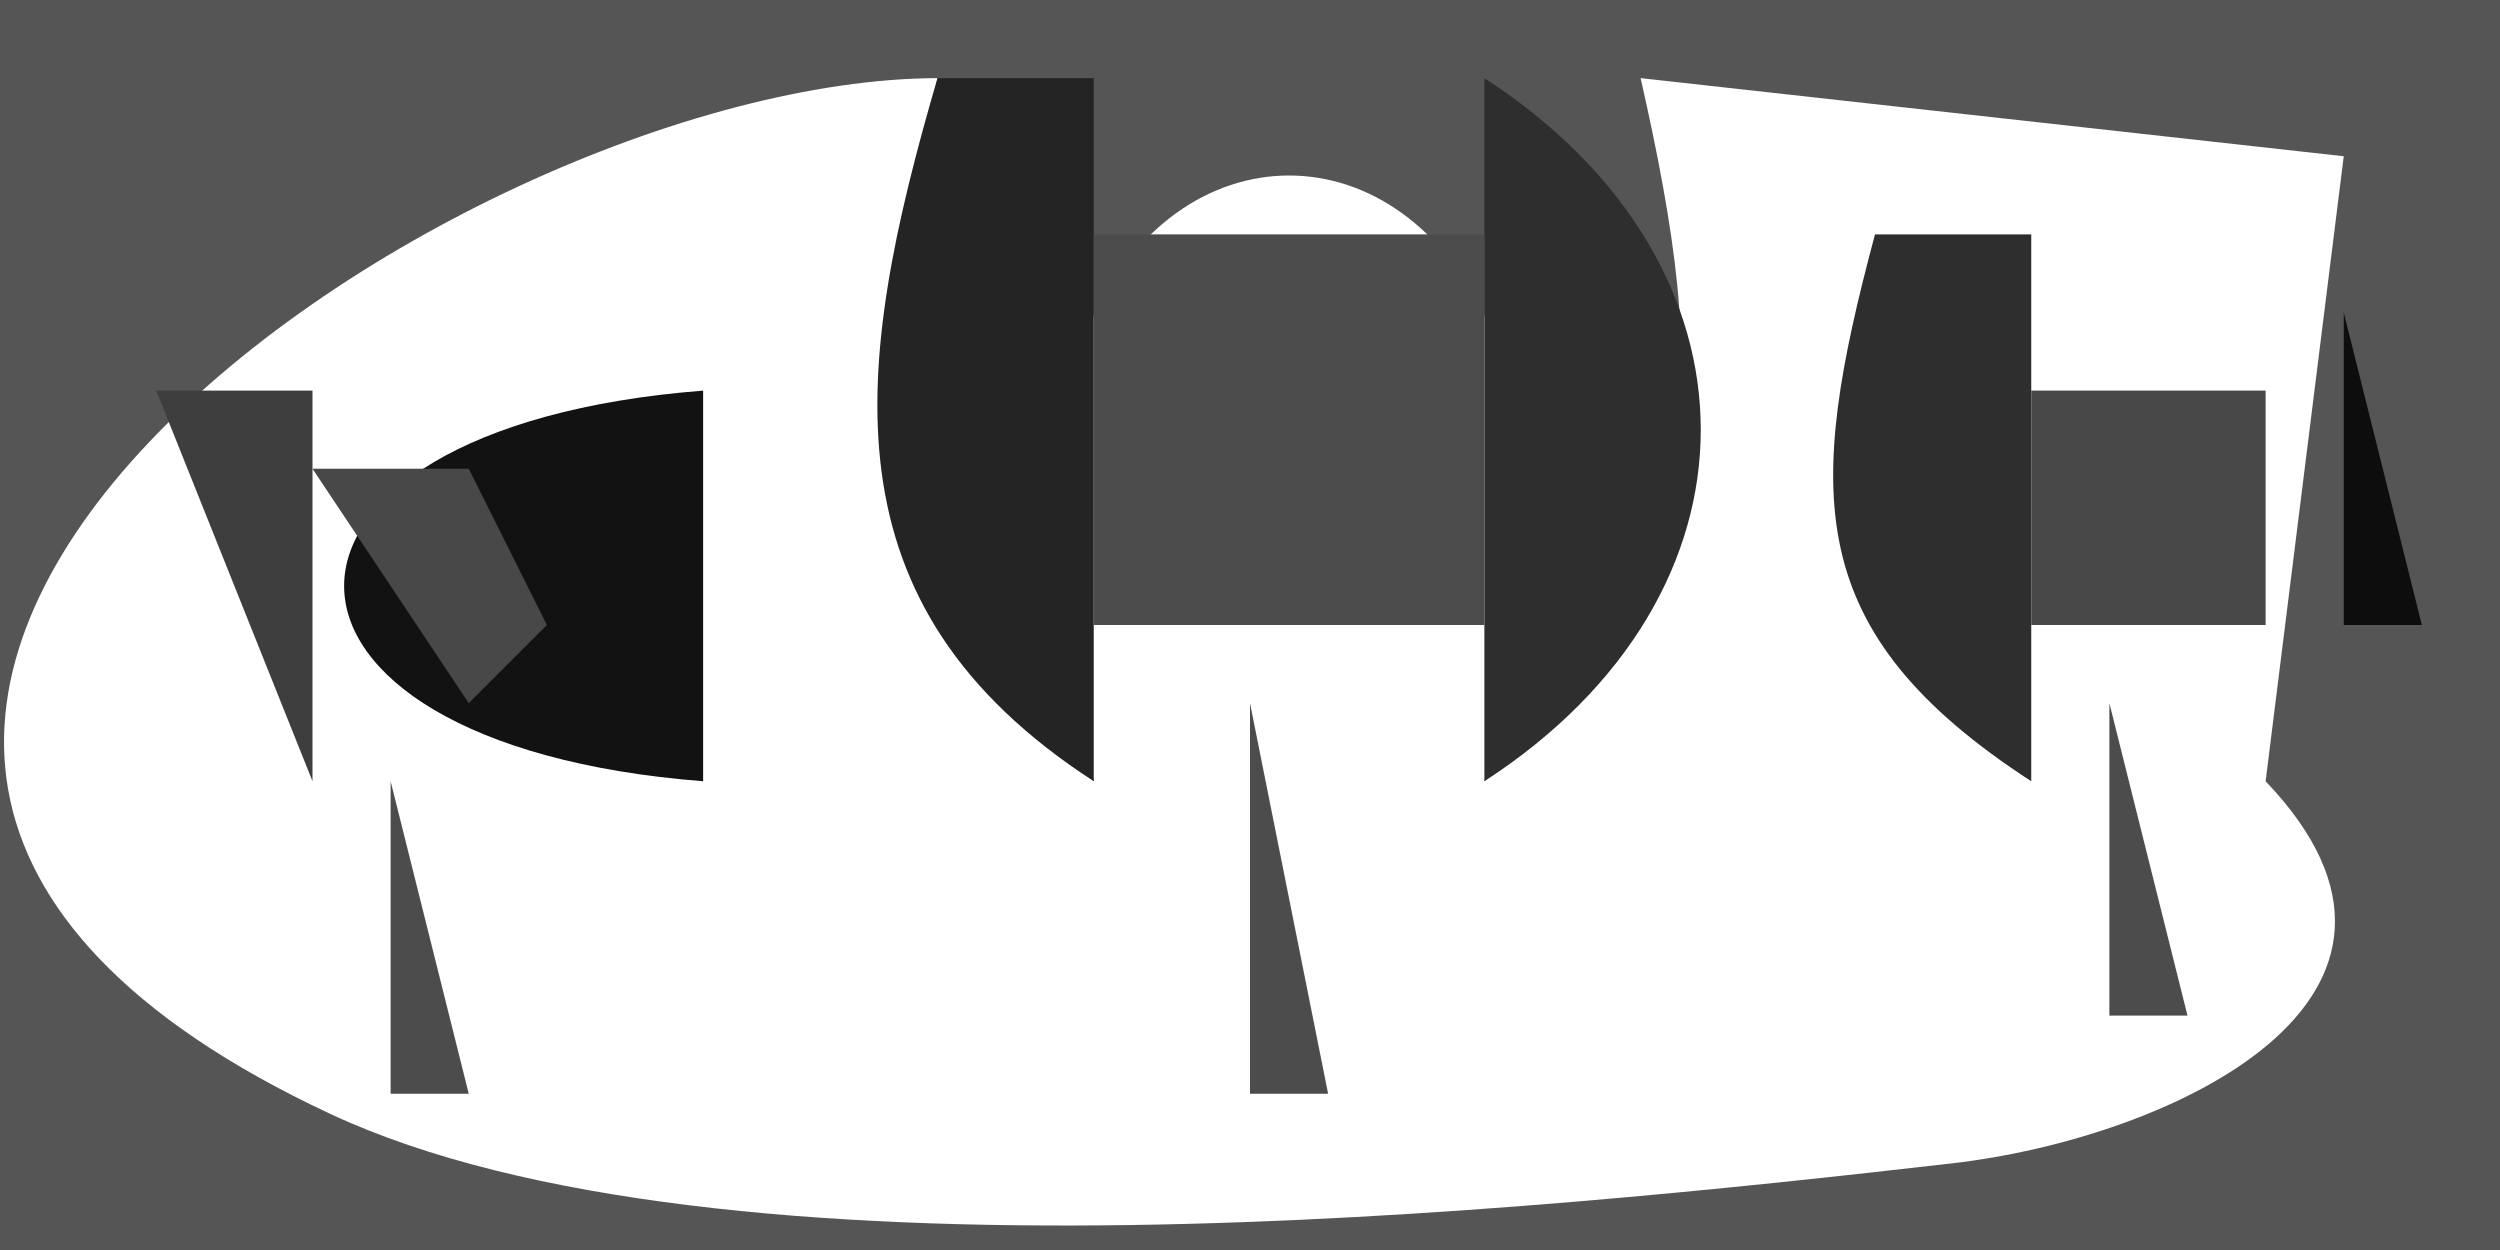
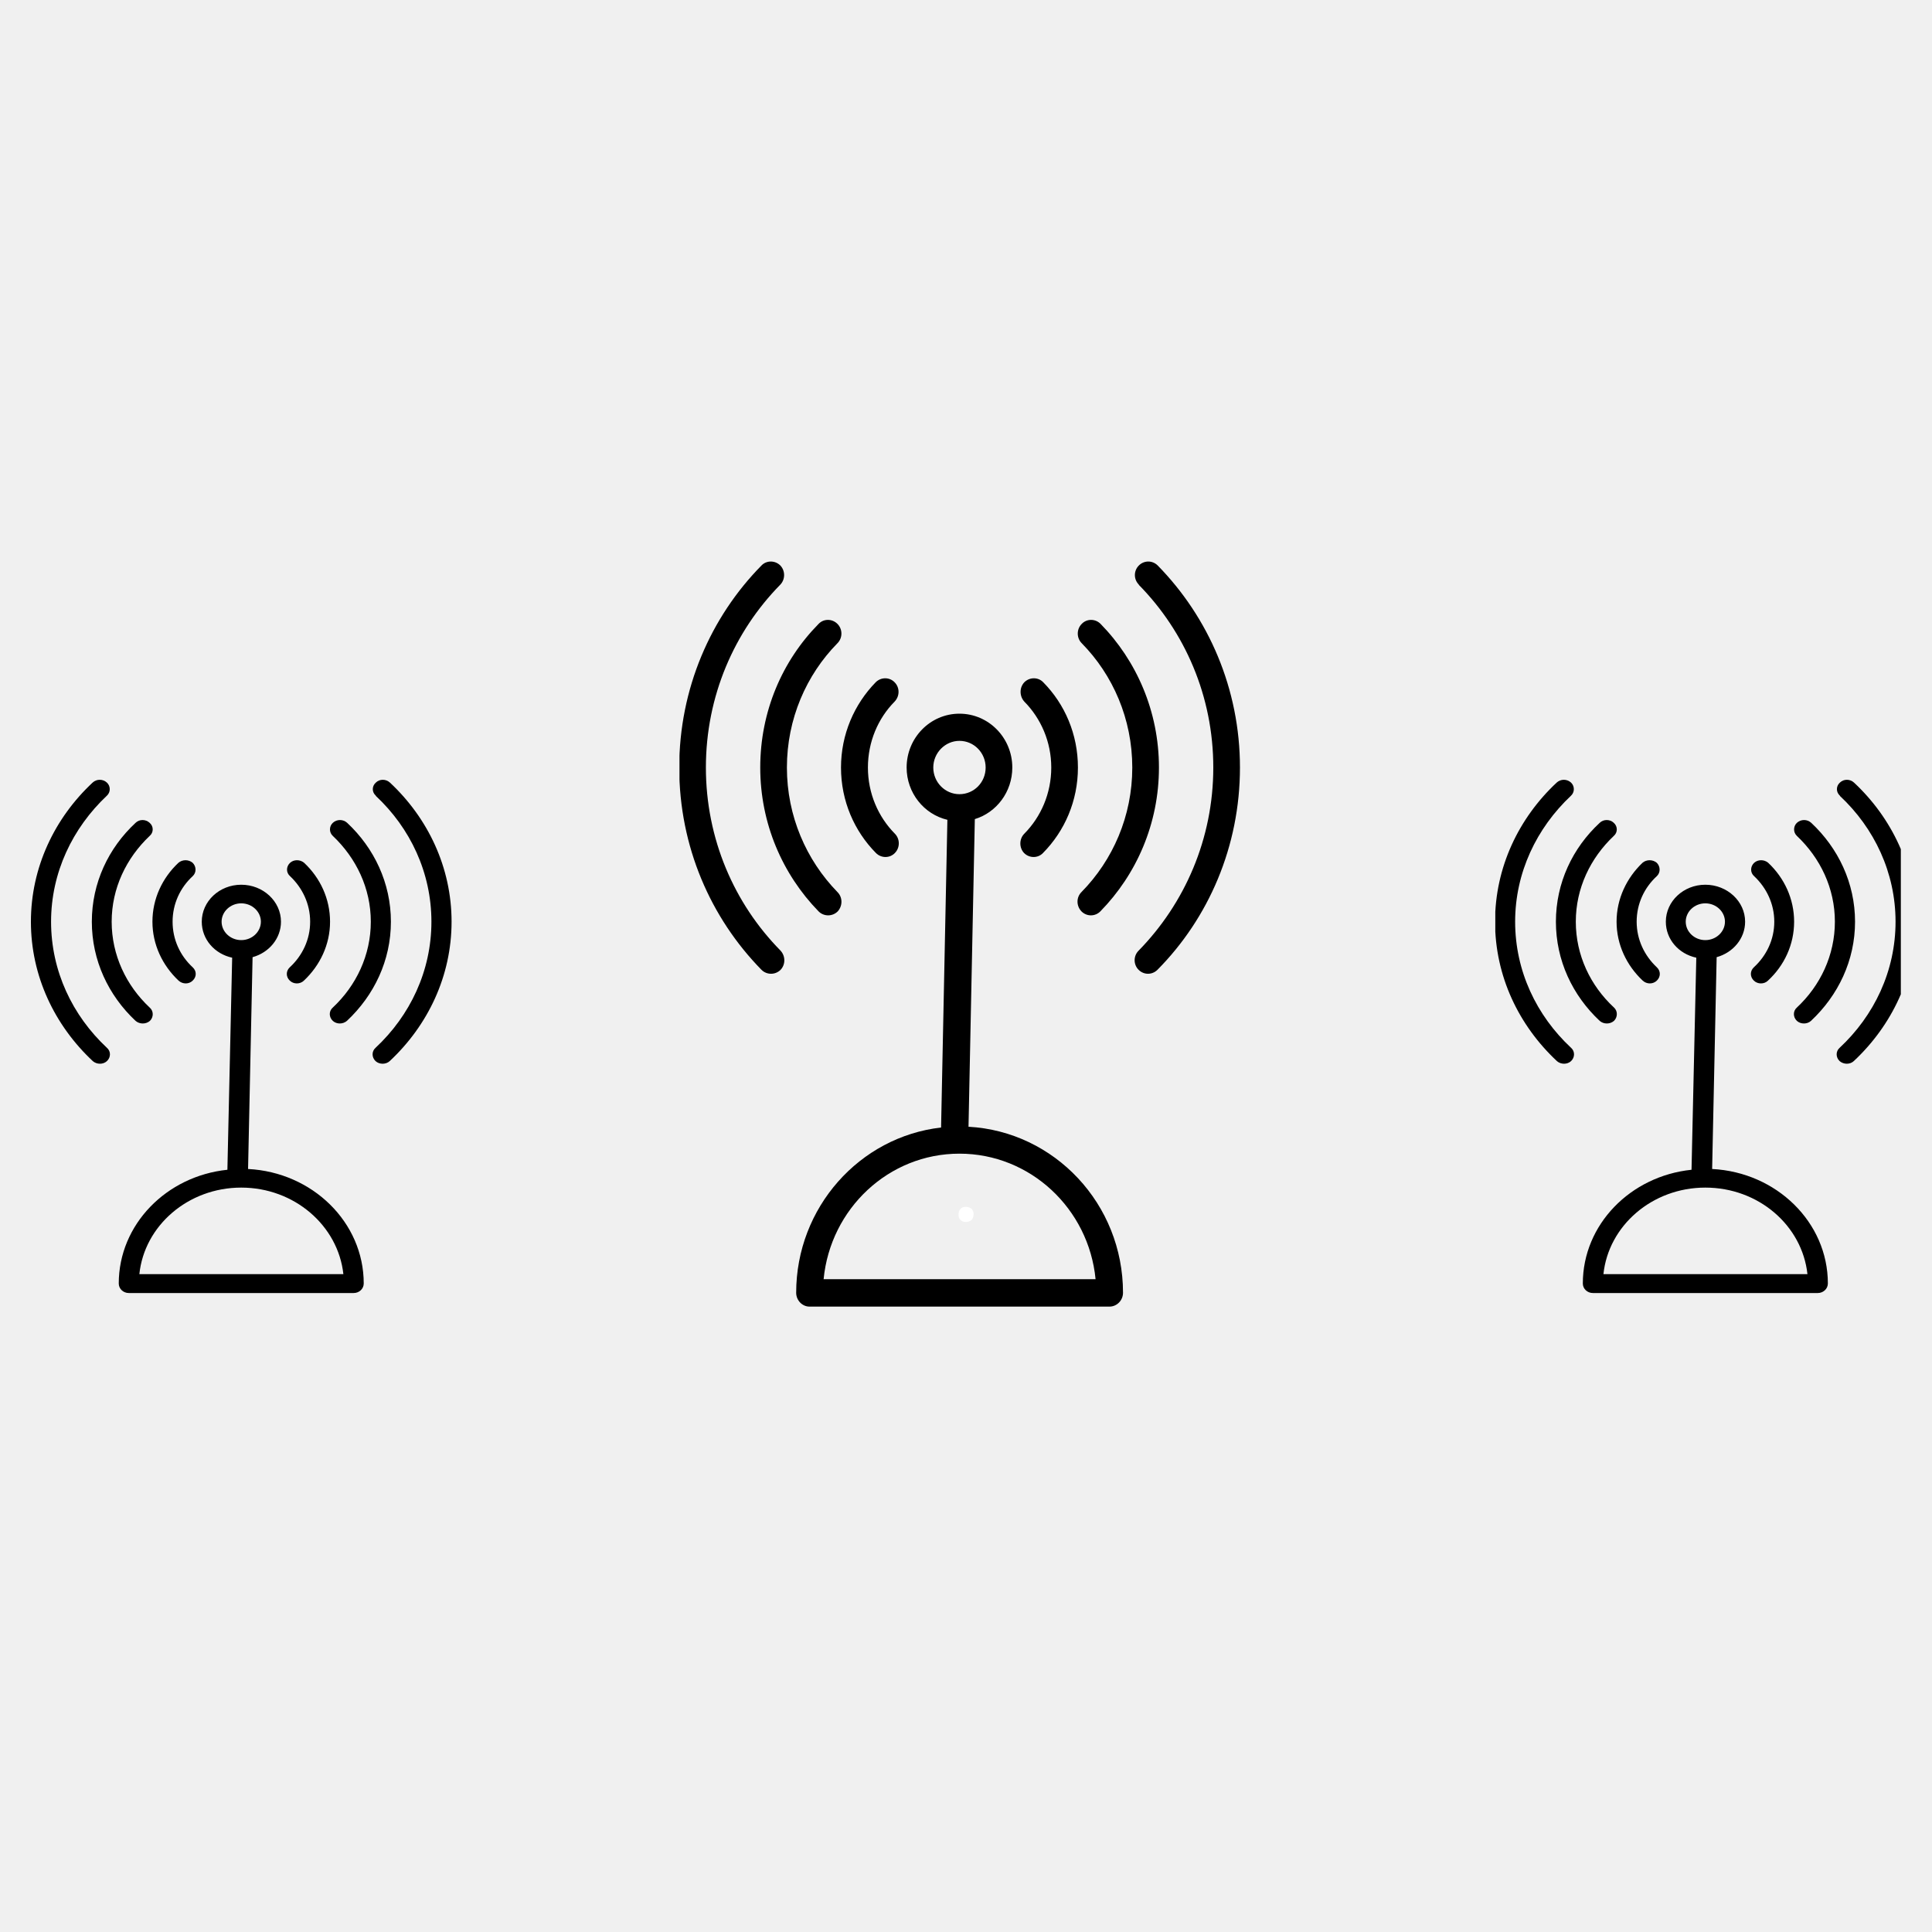
- <svg width="32" height="16">
-   <path style="fill:#555555; stroke:none;" d="M0 0L0 16L32 16L32 0L0 0z" />
-   <path style="fill:#ffffff; stroke:none;" d="M29 10L30 2L21 1C21.882 4.893 21.908 7.142 19 10C22.022 -0.338 10.978 -0.338 14 10C11.092 7.142 11.118 4.893 12 1C5.675 1.018 -6.315 9.332 4.228 14.258C9.215 16.587 19.58 15.512 24.985 14.891C27.786 14.569 31.65 12.774 29 10z" />
-   <path style="fill:#242424; stroke:none;" d="M12 1C10.91 4.731 10.519 7.743 14 10L14 1L12 1z" />
-   <path style="fill:#2e2e2e; stroke:none;" d="M19 1L19 10C22.693 7.606 22.693 3.394 19 1z" />
-   <path style="fill:#4c4c4c; stroke:none;" d="M14 3L14 8L19 8L19 3L14 3z" />
-   <path style="fill:#2e2e2e; stroke:none;" d="M24 3C23.117 6.304 23.043 8.08 26 10L26 3L24 3z" />
-   <path style="fill:#0d0d0d; stroke:none;" d="M30 4L30 8L31 8L30 4z" />
-   <path style="fill:#3e3e3e; stroke:none;" d="M2 5L4 10L4 5L2 5z" />
-   <path style="fill:#121212; stroke:none;" d="M9 10L9 5C2.873 5.477 2.873 9.523 9 10z" />
-   <path style="fill:#484848; stroke:none;" d="M26 5L26 8L29 8L29 5L26 5M4 6L6 9L7 8L6 6L4 6z" />
-   <path style="fill:#4c4c4c; stroke:none;" d="M16 9L16 14L17 14L16 9M27 9L27 13L28 13L27 9M5 10L5 14L6 14L5 10z" />
+ <svg xmlns="http://www.w3.org/2000/svg" width="40" zoomAndPan="magnify" viewBox="0 0 30 30" height="40" preserveAspectRatio="xMidYMid meet" version="1.0">
+   <defs>
+     <g />
+     <clipPath id="031db2646d">
+       <path d="M 0.484 12.102 L 7.016 12.102 L 7.016 20.086 L 0.484 20.086 Z M 0.484 12.102 " clip-rule="nonzero" />
+     </clipPath>
+     <clipPath id="706ddebca8">
+       <path d="M 0.652 2 L 1.348 2 L 1.348 3 L 0.652 3 Z M 0.652 2 " clip-rule="nonzero" />
+     </clipPath>
+     <clipPath id="a9895e6689">
+       <rect x="0" width="2" y="0" height="4" />
+     </clipPath>
+     <clipPath id="0706aecd71">
+       <path d="M 10.551 8.699 L 19.258 8.699 L 19.258 20.312 L 10.551 20.312 Z M 10.551 8.699 " clip-rule="nonzero" />
+     </clipPath>
+     <clipPath id="33371f82f7">
+       <path d="M 23.219 12.102 L 29.516 12.102 L 29.516 20.086 L 23.219 20.086 Z M 23.219 12.102 " clip-rule="nonzero" />
+     </clipPath>
+   </defs>
+   <g clip-path="url(#031db2646d)">
+     <path fill="#000000" d="M 3.852 18.152 C 4.852 18.203 5.648 18.98 5.648 19.93 C 5.648 20.012 5.578 20.078 5.492 20.078 L 2 20.078 C 1.914 20.078 1.844 20.012 1.844 19.93 C 1.844 19.016 2.582 18.262 3.531 18.164 L 3.605 14.871 C 3.332 14.812 3.133 14.586 3.133 14.312 C 3.133 13.996 3.406 13.738 3.746 13.738 C 4.086 13.738 4.363 13.996 4.363 14.312 C 4.363 14.574 4.176 14.793 3.922 14.863 Z M 4.051 14.312 C 4.051 14.156 3.914 14.027 3.746 14.027 C 3.578 14.027 3.441 14.156 3.441 14.312 C 3.441 14.469 3.578 14.598 3.746 14.598 C 3.914 14.598 4.051 14.469 4.051 14.312 Z M 5.332 19.785 C 5.25 19.031 4.57 18.441 3.746 18.441 C 2.922 18.441 2.242 19.031 2.164 19.785 Z M 5.836 12.355 C 5.773 12.301 5.773 12.207 5.836 12.152 C 5.895 12.094 5.992 12.094 6.055 12.152 C 6.645 12.703 7.012 13.469 7.012 14.312 C 7.012 15.156 6.645 15.922 6.051 16.477 C 5.992 16.531 5.891 16.531 5.832 16.477 C 5.77 16.418 5.77 16.324 5.832 16.27 C 6.367 15.77 6.699 15.078 6.699 14.312 C 6.699 13.551 6.371 12.859 5.836 12.359 Z M 5.168 12.98 C 5.109 12.926 5.109 12.832 5.168 12.777 C 5.23 12.719 5.328 12.719 5.391 12.777 C 5.809 13.168 6.07 13.711 6.07 14.312 C 6.07 14.914 5.809 15.457 5.387 15.852 C 5.324 15.906 5.227 15.906 5.168 15.852 C 5.105 15.793 5.105 15.699 5.168 15.645 C 5.531 15.305 5.758 14.832 5.758 14.312 C 5.758 13.793 5.531 13.324 5.168 12.98 Z M 4.504 13.605 C 4.441 13.551 4.441 13.457 4.504 13.398 C 4.562 13.344 4.66 13.344 4.723 13.398 C 4.973 13.633 5.125 13.957 5.125 14.312 C 5.125 14.668 4.969 14.992 4.719 15.227 C 4.66 15.285 4.559 15.285 4.5 15.227 C 4.438 15.168 4.438 15.078 4.5 15.02 C 4.695 14.84 4.816 14.59 4.816 14.312 C 4.816 14.035 4.695 13.785 4.504 13.605 Z M 1.438 12.152 C 1.5 12.094 1.598 12.094 1.66 12.152 C 1.719 12.207 1.719 12.301 1.66 12.355 C 1.125 12.859 0.793 13.551 0.793 14.312 C 0.793 15.078 1.125 15.77 1.66 16.27 C 1.723 16.324 1.723 16.418 1.66 16.477 C 1.602 16.531 1.504 16.531 1.441 16.477 C 0.848 15.922 0.48 15.156 0.48 14.312 C 0.48 13.469 0.848 12.703 1.438 12.152 Z M 2.105 12.777 C 2.164 12.719 2.262 12.719 2.324 12.777 C 2.387 12.832 2.387 12.926 2.324 12.98 C 1.961 13.324 1.734 13.793 1.734 14.312 C 1.734 14.832 1.961 15.305 2.324 15.645 C 2.387 15.699 2.387 15.793 2.328 15.852 C 2.266 15.906 2.168 15.906 2.105 15.852 C 1.684 15.457 1.426 14.914 1.426 14.312 C 1.426 13.711 1.684 13.168 2.105 12.777 Z M 2.77 13.398 C 2.832 13.344 2.93 13.344 2.992 13.398 C 3.051 13.457 3.051 13.551 2.992 13.605 C 2.797 13.785 2.68 14.035 2.68 14.312 C 2.68 14.59 2.797 14.84 2.992 15.02 C 3.055 15.078 3.055 15.168 2.992 15.227 C 2.934 15.285 2.836 15.285 2.773 15.227 C 2.523 14.992 2.367 14.668 2.367 14.312 C 2.367 13.957 2.52 13.633 2.77 13.398 Z M 2.77 13.398 " fill-opacity="1" fill-rule="evenodd" />
+   </g>
+   <g transform="matrix(1, 0, 0, 1, 14, 16)">
+     <g clip-path="url(#a9895e6689)">
+       <g clip-path="url(#706ddebca8)">
+         <g fill="#ffffff" fill-opacity="1">
+           <g transform="translate(0.742961, 2.958582)">
+             <g>
+               <path d="M 0.25 0.016 C 0.219 0.016 0.191 0.004 0.172 -0.016 C 0.148 -0.035 0.141 -0.062 0.141 -0.094 C 0.141 -0.133 0.148 -0.164 0.172 -0.188 C 0.191 -0.207 0.219 -0.219 0.25 -0.219 C 0.289 -0.219 0.32 -0.207 0.344 -0.188 C 0.363 -0.164 0.375 -0.141 0.375 -0.109 C 0.375 -0.066 0.363 -0.035 0.344 -0.016 C 0.32 0.004 0.289 0.016 0.25 0.016 Z M 0.25 0.016 " />
+             </g>
+           </g>
+         </g>
+       </g>
+     </g>
+   </g>
+   <g clip-path="url(#0706aecd71)">
+     <path fill="#000000" d="M 15.039 17.496 C 16.375 17.57 17.438 18.695 17.438 20.074 C 17.438 20.191 17.344 20.289 17.227 20.289 L 12.57 20.289 C 12.457 20.289 12.363 20.191 12.363 20.074 C 12.363 18.75 13.348 17.652 14.613 17.508 L 14.711 12.73 C 14.348 12.645 14.078 12.312 14.078 11.918 C 14.078 11.457 14.445 11.082 14.898 11.082 C 15.352 11.082 15.719 11.457 15.719 11.918 C 15.719 12.297 15.473 12.617 15.137 12.719 Z M 15.305 11.918 C 15.305 11.691 15.125 11.504 14.898 11.504 C 14.676 11.504 14.492 11.691 14.492 11.918 C 14.492 12.148 14.676 12.332 14.898 12.332 C 15.125 12.332 15.305 12.148 15.305 11.918 Z M 17.012 19.863 C 16.906 18.77 16 17.914 14.898 17.914 C 13.797 17.914 12.895 18.77 12.789 19.863 Z M 17.684 9.078 C 17.602 8.996 17.602 8.863 17.684 8.781 C 17.766 8.699 17.895 8.699 17.977 8.781 C 18.766 9.586 19.254 10.695 19.254 11.918 C 19.254 13.145 18.766 14.258 17.973 15.059 C 17.891 15.141 17.762 15.141 17.68 15.059 C 17.598 14.977 17.598 14.844 17.68 14.762 C 18.395 14.031 18.84 13.027 18.84 11.918 C 18.84 10.809 18.398 9.809 17.684 9.082 Z M 16.797 9.988 C 16.715 9.906 16.715 9.77 16.797 9.688 C 16.875 9.605 17.008 9.605 17.09 9.688 C 17.648 10.258 17.996 11.047 17.996 11.918 C 17.996 12.789 17.648 13.578 17.086 14.152 C 17.004 14.234 16.875 14.234 16.793 14.152 C 16.711 14.066 16.711 13.934 16.793 13.852 C 17.281 13.355 17.582 12.672 17.582 11.918 C 17.582 11.164 17.281 10.48 16.797 9.988 Z M 15.906 10.895 C 15.828 10.809 15.828 10.676 15.906 10.594 C 15.988 10.512 16.121 10.512 16.199 10.594 C 16.535 10.934 16.738 11.402 16.738 11.918 C 16.738 12.438 16.531 12.906 16.195 13.246 C 16.117 13.328 15.984 13.328 15.902 13.246 C 15.824 13.164 15.824 13.027 15.906 12.945 C 16.164 12.684 16.324 12.32 16.324 11.918 C 16.324 11.52 16.164 11.156 15.906 10.895 Z M 11.824 8.781 C 11.902 8.699 12.035 8.699 12.117 8.781 C 12.195 8.863 12.195 8.996 12.117 9.078 C 11.402 9.805 10.961 10.809 10.961 11.918 C 10.961 13.027 11.402 14.031 12.117 14.758 C 12.199 14.844 12.199 14.977 12.121 15.059 C 12.039 15.141 11.906 15.141 11.824 15.059 C 11.035 14.254 10.547 13.145 10.547 11.918 C 10.547 10.695 11.035 9.582 11.824 8.781 Z M 12.711 9.688 C 12.789 9.605 12.922 9.605 13.004 9.688 C 13.086 9.77 13.086 9.906 13.004 9.988 C 12.52 10.48 12.219 11.164 12.219 11.918 C 12.219 12.672 12.52 13.355 13.004 13.852 C 13.086 13.934 13.086 14.066 13.008 14.152 C 12.926 14.234 12.793 14.234 12.711 14.152 C 12.152 13.578 11.805 12.789 11.805 11.918 C 11.805 11.047 12.148 10.258 12.711 9.688 Z M 13.598 10.594 C 13.68 10.512 13.812 10.512 13.891 10.594 C 13.973 10.676 13.973 10.809 13.891 10.895 C 13.633 11.156 13.477 11.52 13.477 11.918 C 13.477 12.32 13.637 12.684 13.895 12.945 C 13.977 13.027 13.977 13.164 13.895 13.246 C 13.816 13.328 13.684 13.328 13.602 13.246 C 13.266 12.906 13.059 12.438 13.059 11.918 C 13.059 11.402 13.266 10.934 13.598 10.594 Z M 13.598 10.594 " fill-opacity="1" fill-rule="evenodd" />
+   </g>
+   <g clip-path="url(#33371f82f7)">
+     <path fill="#000000" d="M 26.586 18.152 C 27.586 18.203 28.383 18.98 28.383 19.93 C 28.383 20.012 28.312 20.078 28.227 20.078 L 24.734 20.078 C 24.648 20.078 24.578 20.012 24.578 19.93 C 24.578 19.016 25.316 18.262 26.266 18.164 L 26.34 14.871 C 26.066 14.812 25.867 14.586 25.867 14.312 C 25.867 13.996 26.141 13.738 26.48 13.738 C 26.82 13.738 27.098 13.996 27.098 14.312 C 27.098 14.574 26.91 14.793 26.656 14.863 Z M 26.785 14.312 C 26.785 14.156 26.648 14.027 26.48 14.027 C 26.312 14.027 26.176 14.156 26.176 14.312 C 26.176 14.469 26.312 14.598 26.48 14.598 C 26.648 14.598 26.785 14.469 26.785 14.312 Z M 28.066 19.785 C 27.984 19.031 27.309 18.441 26.48 18.441 C 25.656 18.441 24.977 19.031 24.898 19.785 Z M 28.57 12.355 C 28.508 12.301 28.508 12.207 28.57 12.152 C 28.629 12.094 28.727 12.094 28.789 12.152 C 29.379 12.703 29.746 13.469 29.746 14.312 C 29.746 15.156 29.379 15.922 28.785 16.477 C 28.727 16.531 28.629 16.531 28.566 16.477 C 28.504 16.418 28.504 16.324 28.566 16.27 C 29.102 15.77 29.434 15.078 29.434 14.312 C 29.434 13.551 29.105 12.859 28.57 12.359 Z M 27.902 12.98 C 27.844 12.926 27.844 12.832 27.902 12.777 C 27.965 12.719 28.062 12.719 28.125 12.777 C 28.543 13.168 28.805 13.711 28.805 14.312 C 28.805 14.914 28.543 15.457 28.121 15.852 C 28.062 15.906 27.961 15.906 27.902 15.852 C 27.84 15.793 27.84 15.699 27.902 15.645 C 28.266 15.305 28.492 14.832 28.492 14.312 C 28.492 13.793 28.266 13.324 27.902 12.98 Z M 27.238 13.605 C 27.176 13.551 27.176 13.457 27.238 13.398 C 27.297 13.344 27.395 13.344 27.457 13.398 C 27.707 13.633 27.859 13.957 27.859 14.312 C 27.859 14.668 27.707 14.992 27.453 15.227 C 27.395 15.285 27.293 15.285 27.234 15.227 C 27.172 15.168 27.172 15.078 27.234 15.02 C 27.43 14.84 27.551 14.59 27.551 14.312 C 27.551 14.035 27.43 13.785 27.238 13.605 Z M 24.172 12.152 C 24.234 12.094 24.332 12.094 24.395 12.152 C 24.453 12.207 24.453 12.301 24.395 12.355 C 23.859 12.859 23.527 13.551 23.527 14.312 C 23.527 15.078 23.859 15.77 24.395 16.27 C 24.457 16.324 24.457 16.418 24.395 16.477 C 24.336 16.531 24.238 16.531 24.176 16.477 C 23.582 15.922 23.215 15.156 23.215 14.312 C 23.215 13.469 23.582 12.703 24.172 12.152 Z M 24.84 12.777 C 24.898 12.719 25 12.719 25.059 12.777 C 25.121 12.832 25.121 12.926 25.059 12.98 C 24.695 13.324 24.469 13.793 24.469 14.312 C 24.469 14.832 24.695 15.305 25.062 15.645 C 25.121 15.699 25.121 15.793 25.062 15.852 C 25 15.906 24.902 15.906 24.84 15.852 C 24.418 15.457 24.16 14.914 24.16 14.312 C 24.16 13.711 24.418 13.168 24.84 12.777 Z M 25.504 13.398 C 25.566 13.344 25.664 13.344 25.727 13.398 C 25.785 13.457 25.785 13.551 25.727 13.605 C 25.531 13.785 25.414 14.035 25.414 14.312 C 25.414 14.59 25.535 14.84 25.727 15.02 C 25.789 15.078 25.789 15.168 25.727 15.227 C 25.668 15.285 25.57 15.285 25.508 15.227 C 25.258 14.992 25.102 14.668 25.102 14.312 C 25.102 13.957 25.258 13.633 25.504 13.398 Z M 25.504 13.398 " fill-opacity="1" fill-rule="evenodd" />
+   </g>
</svg>
